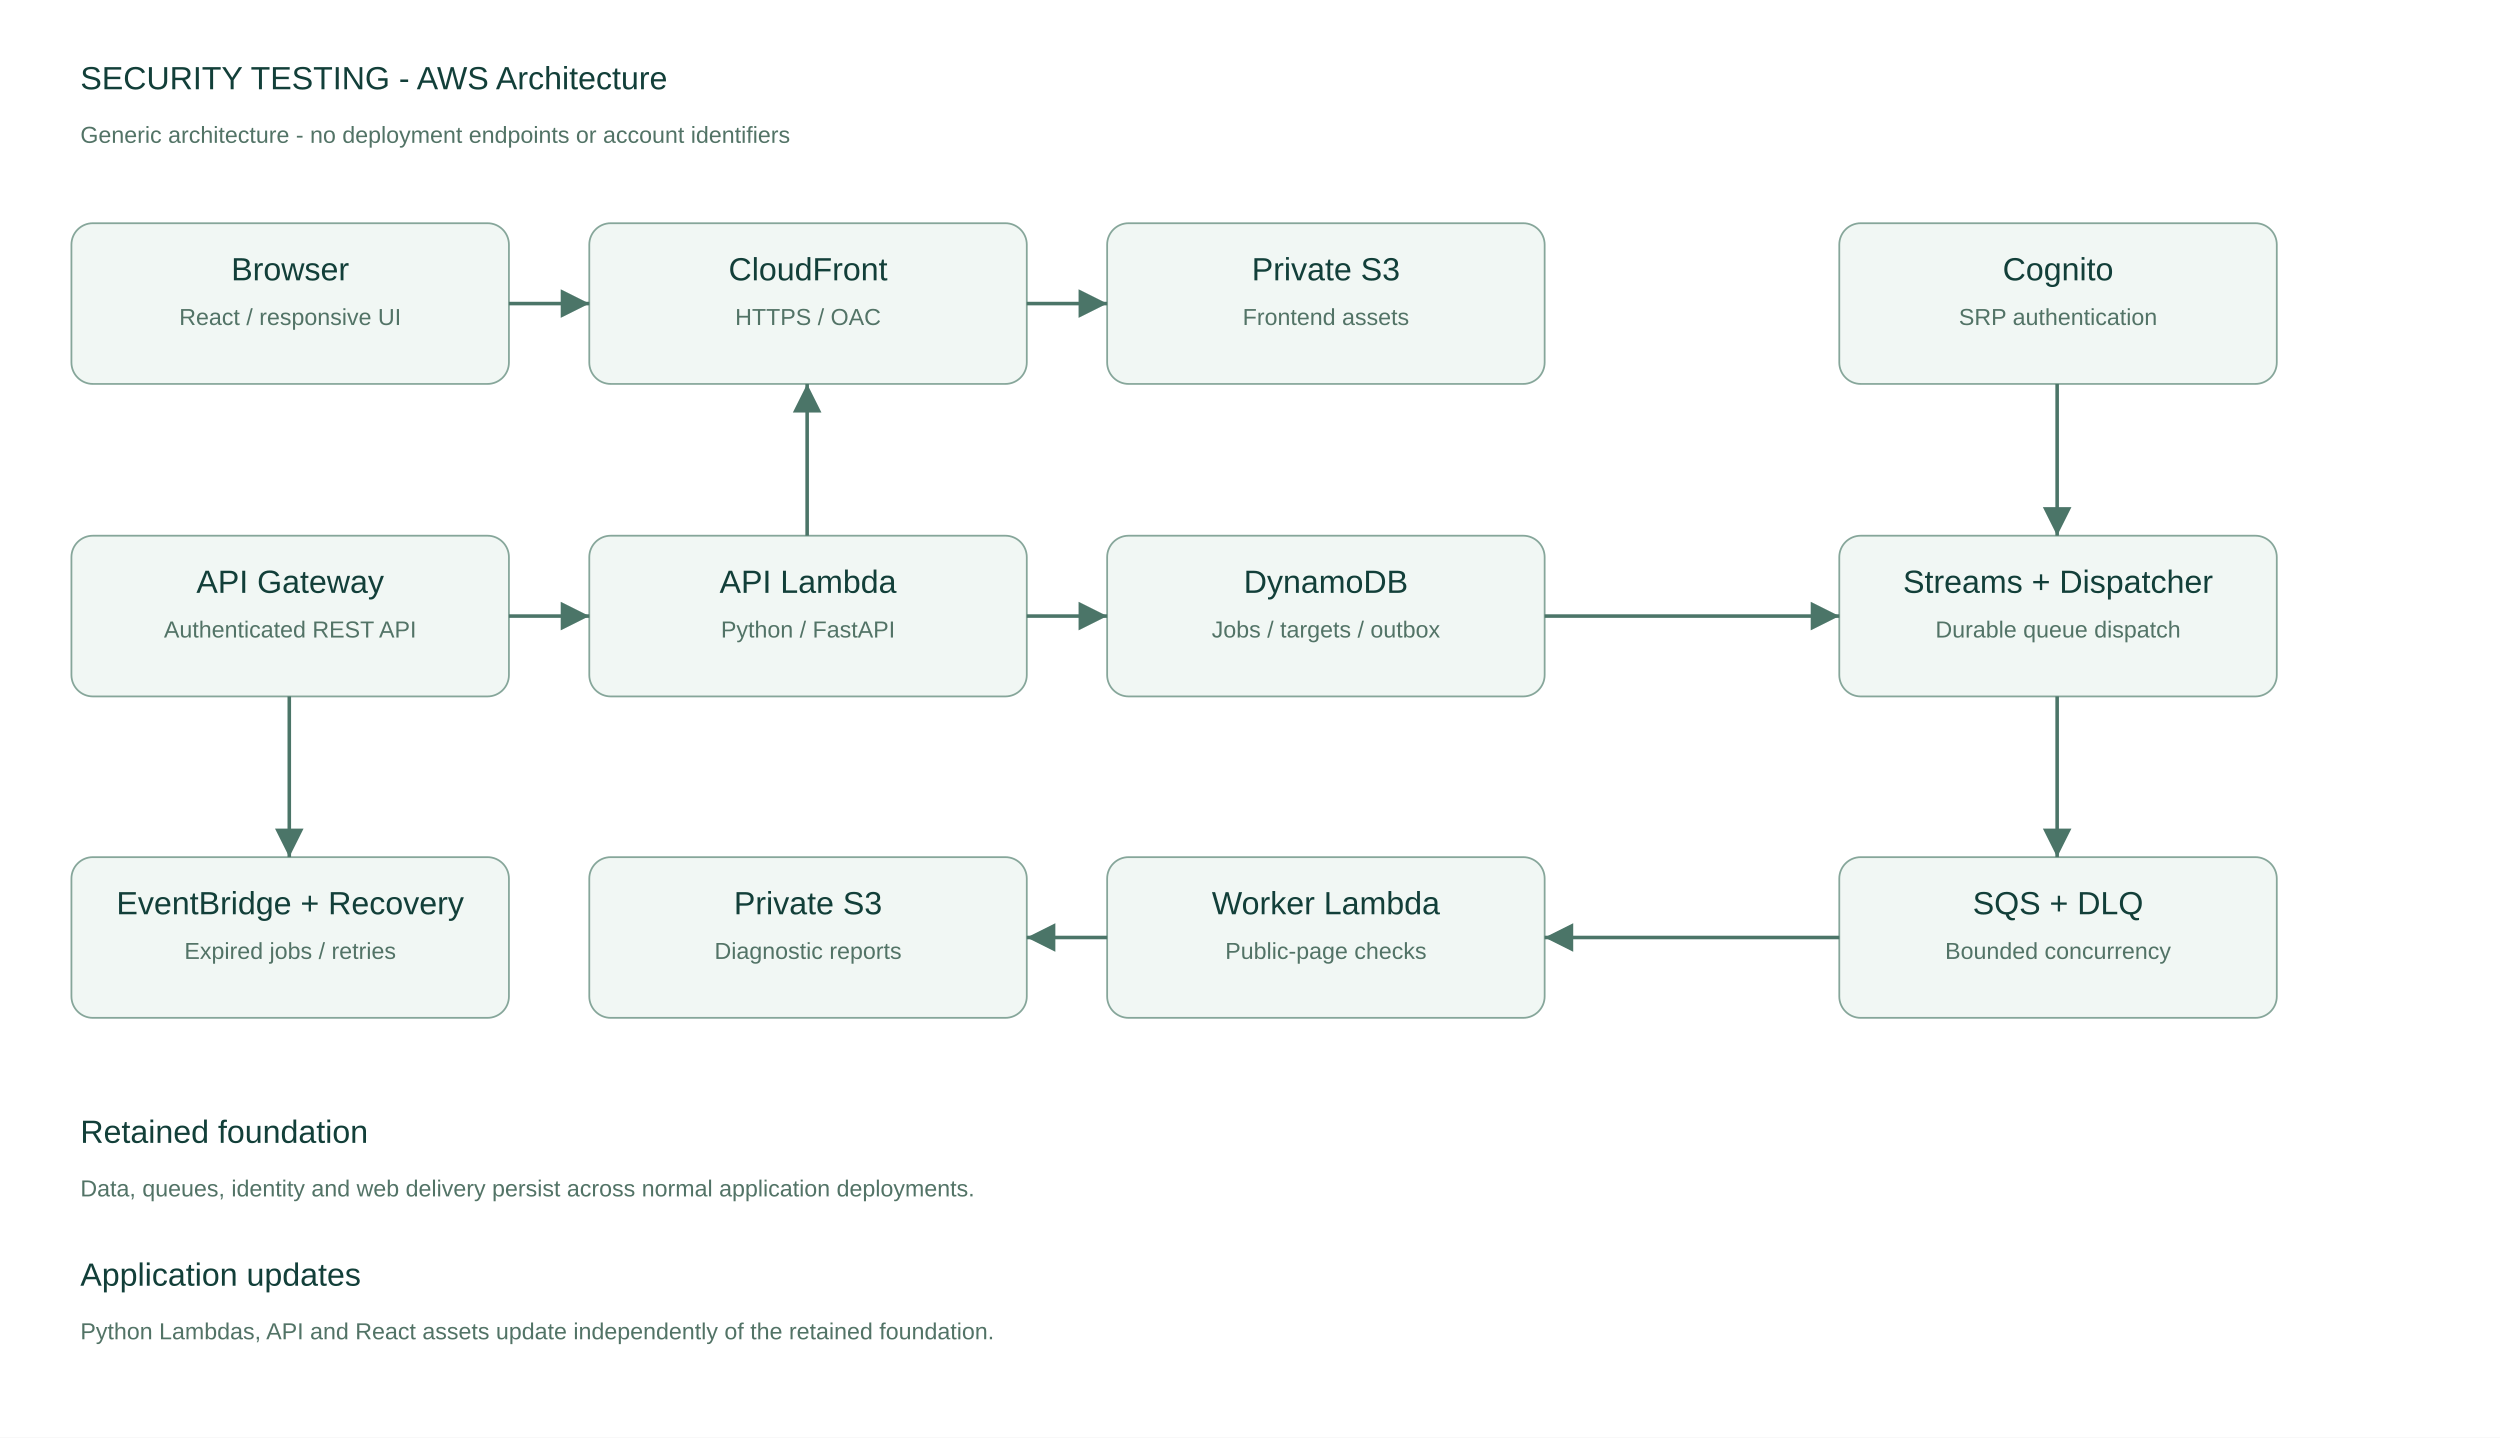
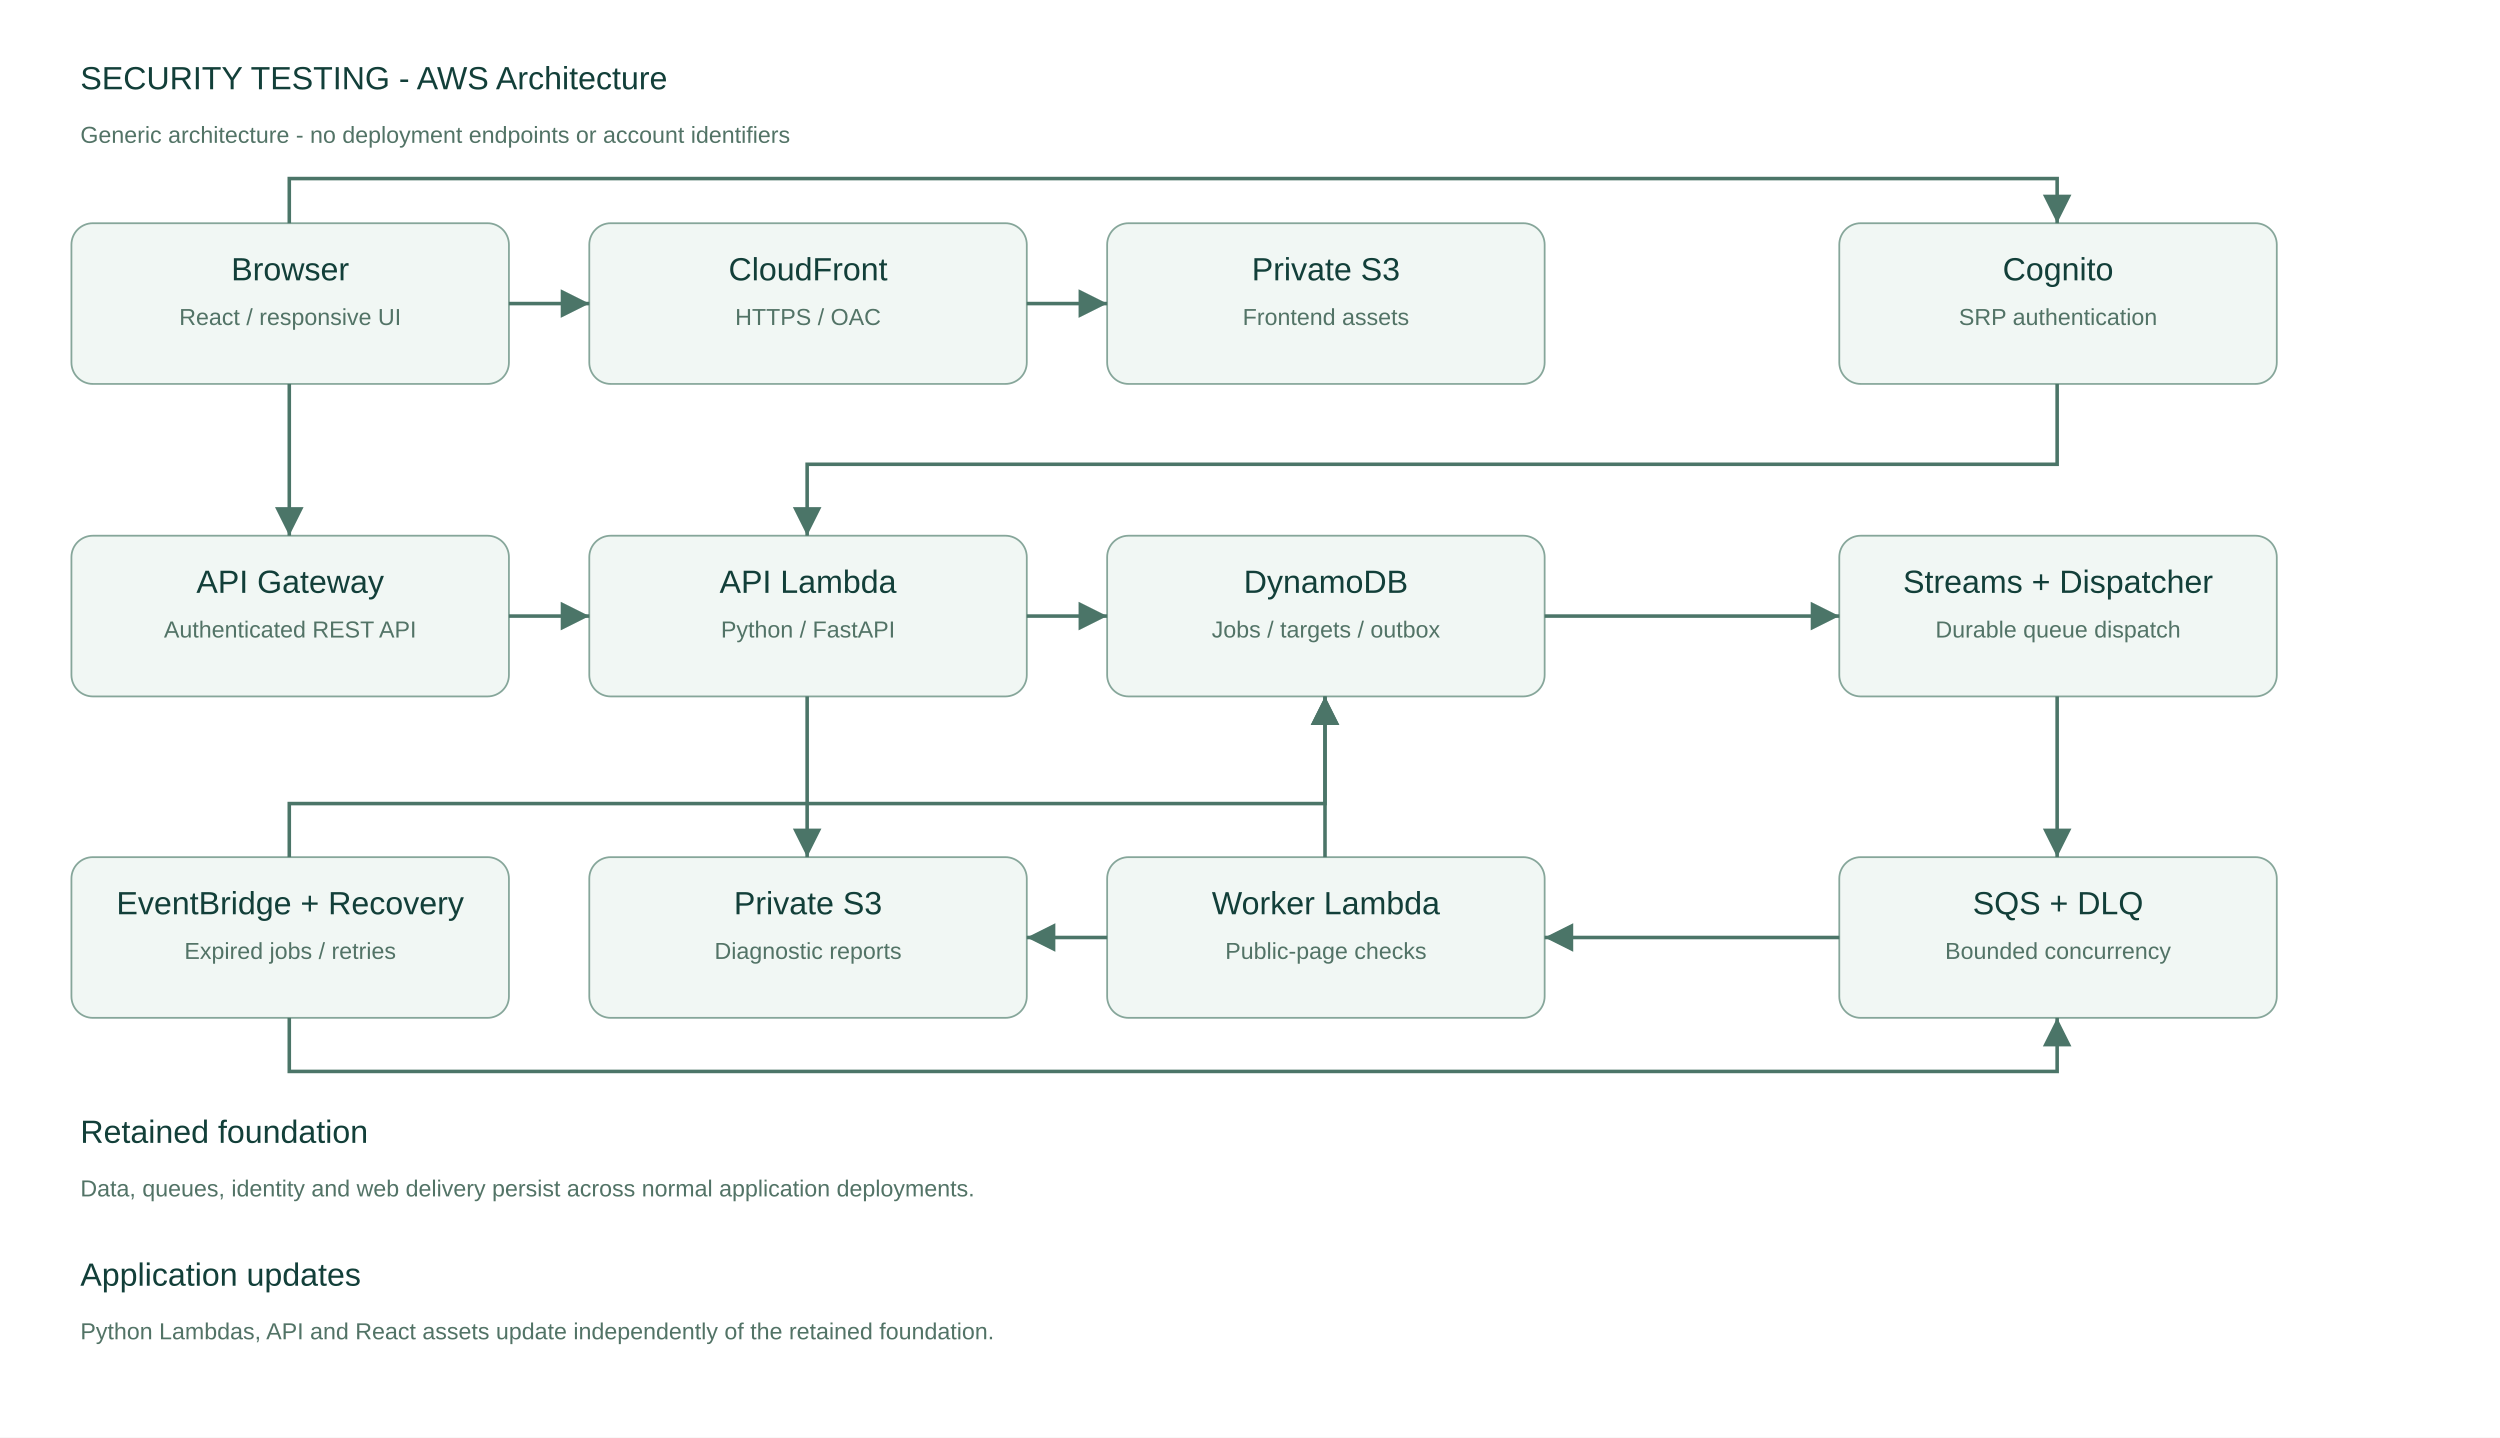
<svg xmlns="http://www.w3.org/2000/svg" width="1400" height="805" viewBox="0 0 1400 805">
  <defs>
    <marker id="arrow" markerWidth="9" markerHeight="9" refX="8" refY="4" orient="auto">
      <path d="M0 0 L8 4 L0 8" fill="#4b7568" />
    </marker>
  </defs>
  <style>text{font:18px Arial,sans-serif;fill:#123f39}.small{font:13px Arial,sans-serif;fill:#527366}</style>
  <rect width="1400" height="805" fill="#fff" />
  <text x="45" y="50" font-size="28" font-weight="600">SECURITY TESTING - AWS Architecture</text>
  <text x="45" y="80" class="small">Generic architecture - no deployment endpoints or account identifiers</text>
  <rect x="40" y="125" width="245" height="90" rx="12" fill="#f1f7f4" stroke="#86a69a" />
  <text x="162.5" y="157" text-anchor="middle" font-weight="600">Browser</text>
  <text x="162.5" y="182" text-anchor="middle" class="small">React / responsive UI</text>
  <rect x="330" y="125" width="245" height="90" rx="12" fill="#f1f7f4" stroke="#86a69a" />
  <text x="452.5" y="157" text-anchor="middle" font-weight="600">CloudFront</text>
  <text x="452.5" y="182" text-anchor="middle" class="small">HTTPS / OAC</text>
  <rect x="620" y="125" width="245" height="90" rx="12" fill="#f1f7f4" stroke="#86a69a" />
  <text x="742.5" y="157" text-anchor="middle" font-weight="600">Private S3</text>
  <text x="742.5" y="182" text-anchor="middle" class="small">Frontend assets</text>
  <rect x="1030" y="125" width="245" height="90" rx="12" fill="#f1f7f4" stroke="#86a69a" />
  <text x="1152.5" y="157" text-anchor="middle" font-weight="600">Cognito</text>
  <text x="1152.5" y="182" text-anchor="middle" class="small">SRP authentication</text>
  <rect x="40" y="300" width="245" height="90" rx="12" fill="#f1f7f4" stroke="#86a69a" />
  <text x="162.5" y="332" text-anchor="middle" font-weight="600">API Gateway</text>
  <text x="162.5" y="357" text-anchor="middle" class="small">Authenticated REST API</text>
  <rect x="330" y="300" width="245" height="90" rx="12" fill="#f1f7f4" stroke="#86a69a" />
  <text x="452.5" y="332" text-anchor="middle" font-weight="600">API Lambda</text>
  <text x="452.5" y="357" text-anchor="middle" class="small">Python / FastAPI</text>
  <rect x="620" y="300" width="245" height="90" rx="12" fill="#f1f7f4" stroke="#86a69a" />
  <text x="742.5" y="332" text-anchor="middle" font-weight="600">DynamoDB</text>
  <text x="742.5" y="357" text-anchor="middle" class="small">Jobs / targets / outbox</text>
  <rect x="1030" y="300" width="245" height="90" rx="12" fill="#f1f7f4" stroke="#86a69a" />
  <text x="1152.5" y="332" text-anchor="middle" font-weight="600">Streams + Dispatcher</text>
  <text x="1152.5" y="357" text-anchor="middle" class="small">Durable queue dispatch</text>
  <rect x="1030" y="480" width="245" height="90" rx="12" fill="#f1f7f4" stroke="#86a69a" />
  <text x="1152.5" y="512" text-anchor="middle" font-weight="600">SQS + DLQ</text>
  <text x="1152.5" y="537" text-anchor="middle" class="small">Bounded concurrency</text>
  <rect x="620" y="480" width="245" height="90" rx="12" fill="#f1f7f4" stroke="#86a69a" />
  <text x="742.5" y="512" text-anchor="middle" font-weight="600">Worker Lambda</text>
  <text x="742.5" y="537" text-anchor="middle" class="small">Public-page checks</text>
  <rect x="330" y="480" width="245" height="90" rx="12" fill="#f1f7f4" stroke="#86a69a" />
  <text x="452.5" y="512" text-anchor="middle" font-weight="600">Private S3</text>
  <text x="452.5" y="537" text-anchor="middle" class="small">Diagnostic reports</text>
  <rect x="40" y="480" width="245" height="90" rx="12" fill="#f1f7f4" stroke="#86a69a" />
  <text x="162.5" y="512" text-anchor="middle" font-weight="600">EventBridge + Recovery</text>
  <text x="162.5" y="537" text-anchor="middle" class="small">Expired jobs / retries</text>
  <path d="M285,170 L330,170" fill="none" stroke="#4b7568" stroke-width="2" marker-end="url(#arrow)" />
  <path d="M575,170 L620,170" fill="none" stroke="#4b7568" stroke-width="2" marker-end="url(#arrow)" />
  <path d="M285,345 L330,345" fill="none" stroke="#4b7568" stroke-width="2" marker-end="url(#arrow)" />
  <path d="M575,345 L620,345" fill="none" stroke="#4b7568" stroke-width="2" marker-end="url(#arrow)" />
  <path d="M865,345 L1030,345" fill="none" stroke="#4b7568" stroke-width="2" marker-end="url(#arrow)" />
  <path d="M1152,390 L1152,480" fill="none" stroke="#4b7568" stroke-width="2" marker-end="url(#arrow)" />
  <path d="M1030,525 L865,525" fill="none" stroke="#4b7568" stroke-width="2" marker-end="url(#arrow)" />
  <path d="M620,525 L575,525" fill="none" stroke="#4b7568" stroke-width="2" marker-end="url(#arrow)" />
-   <path d="M452,300 L452,215" fill="none" stroke="#4b7568" stroke-width="2" marker-end="url(#arrow)" />
-   <path d="M1152,215 L1152,300" fill="none" stroke="#4b7568" stroke-width="2" marker-end="url(#arrow)" />
-   <path d="M162,390 L162,480" fill="none" stroke="#4b7568" stroke-width="2" marker-end="url(#arrow)" />
  <text x="45" y="640" font-weight="600">Retained foundation</text>
  <text x="45" y="670" class="small">Data, queues, identity and web delivery persist across normal application deployments.</text>
  <text x="45" y="720" font-weight="600">Application updates</text>
  <text x="45" y="750" class="small">Python Lambdas, API and React assets update independently of the retained foundation.</text>
+   <path d="M162,215 L162,300" fill="none" stroke="#4b7568" stroke-width="2" marker-end="url(#arrow)" />
+   <path d="M162,125 V100 H1152 V125" fill="none" stroke="#4b7568" stroke-width="2" marker-end="url(#arrow)" />
+   <path d="M1152,215 V260 H452 V300" fill="none" stroke="#4b7568" stroke-width="2" marker-end="url(#arrow)" />
+   <path d="M452,390 L452,480" fill="none" stroke="#4b7568" stroke-width="2" marker-end="url(#arrow)" />
+   <path d="M742,480 L742,390" fill="none" stroke="#4b7568" stroke-width="2" marker-end="url(#arrow)" />
+   <path d="M162,480 V450 H742 V390" fill="none" stroke="#4b7568" stroke-width="2" marker-end="url(#arrow)" />
+   <path d="M162,570 V600 H1152 V570" fill="none" stroke="#4b7568" stroke-width="2" marker-end="url(#arrow)" />
</svg>
